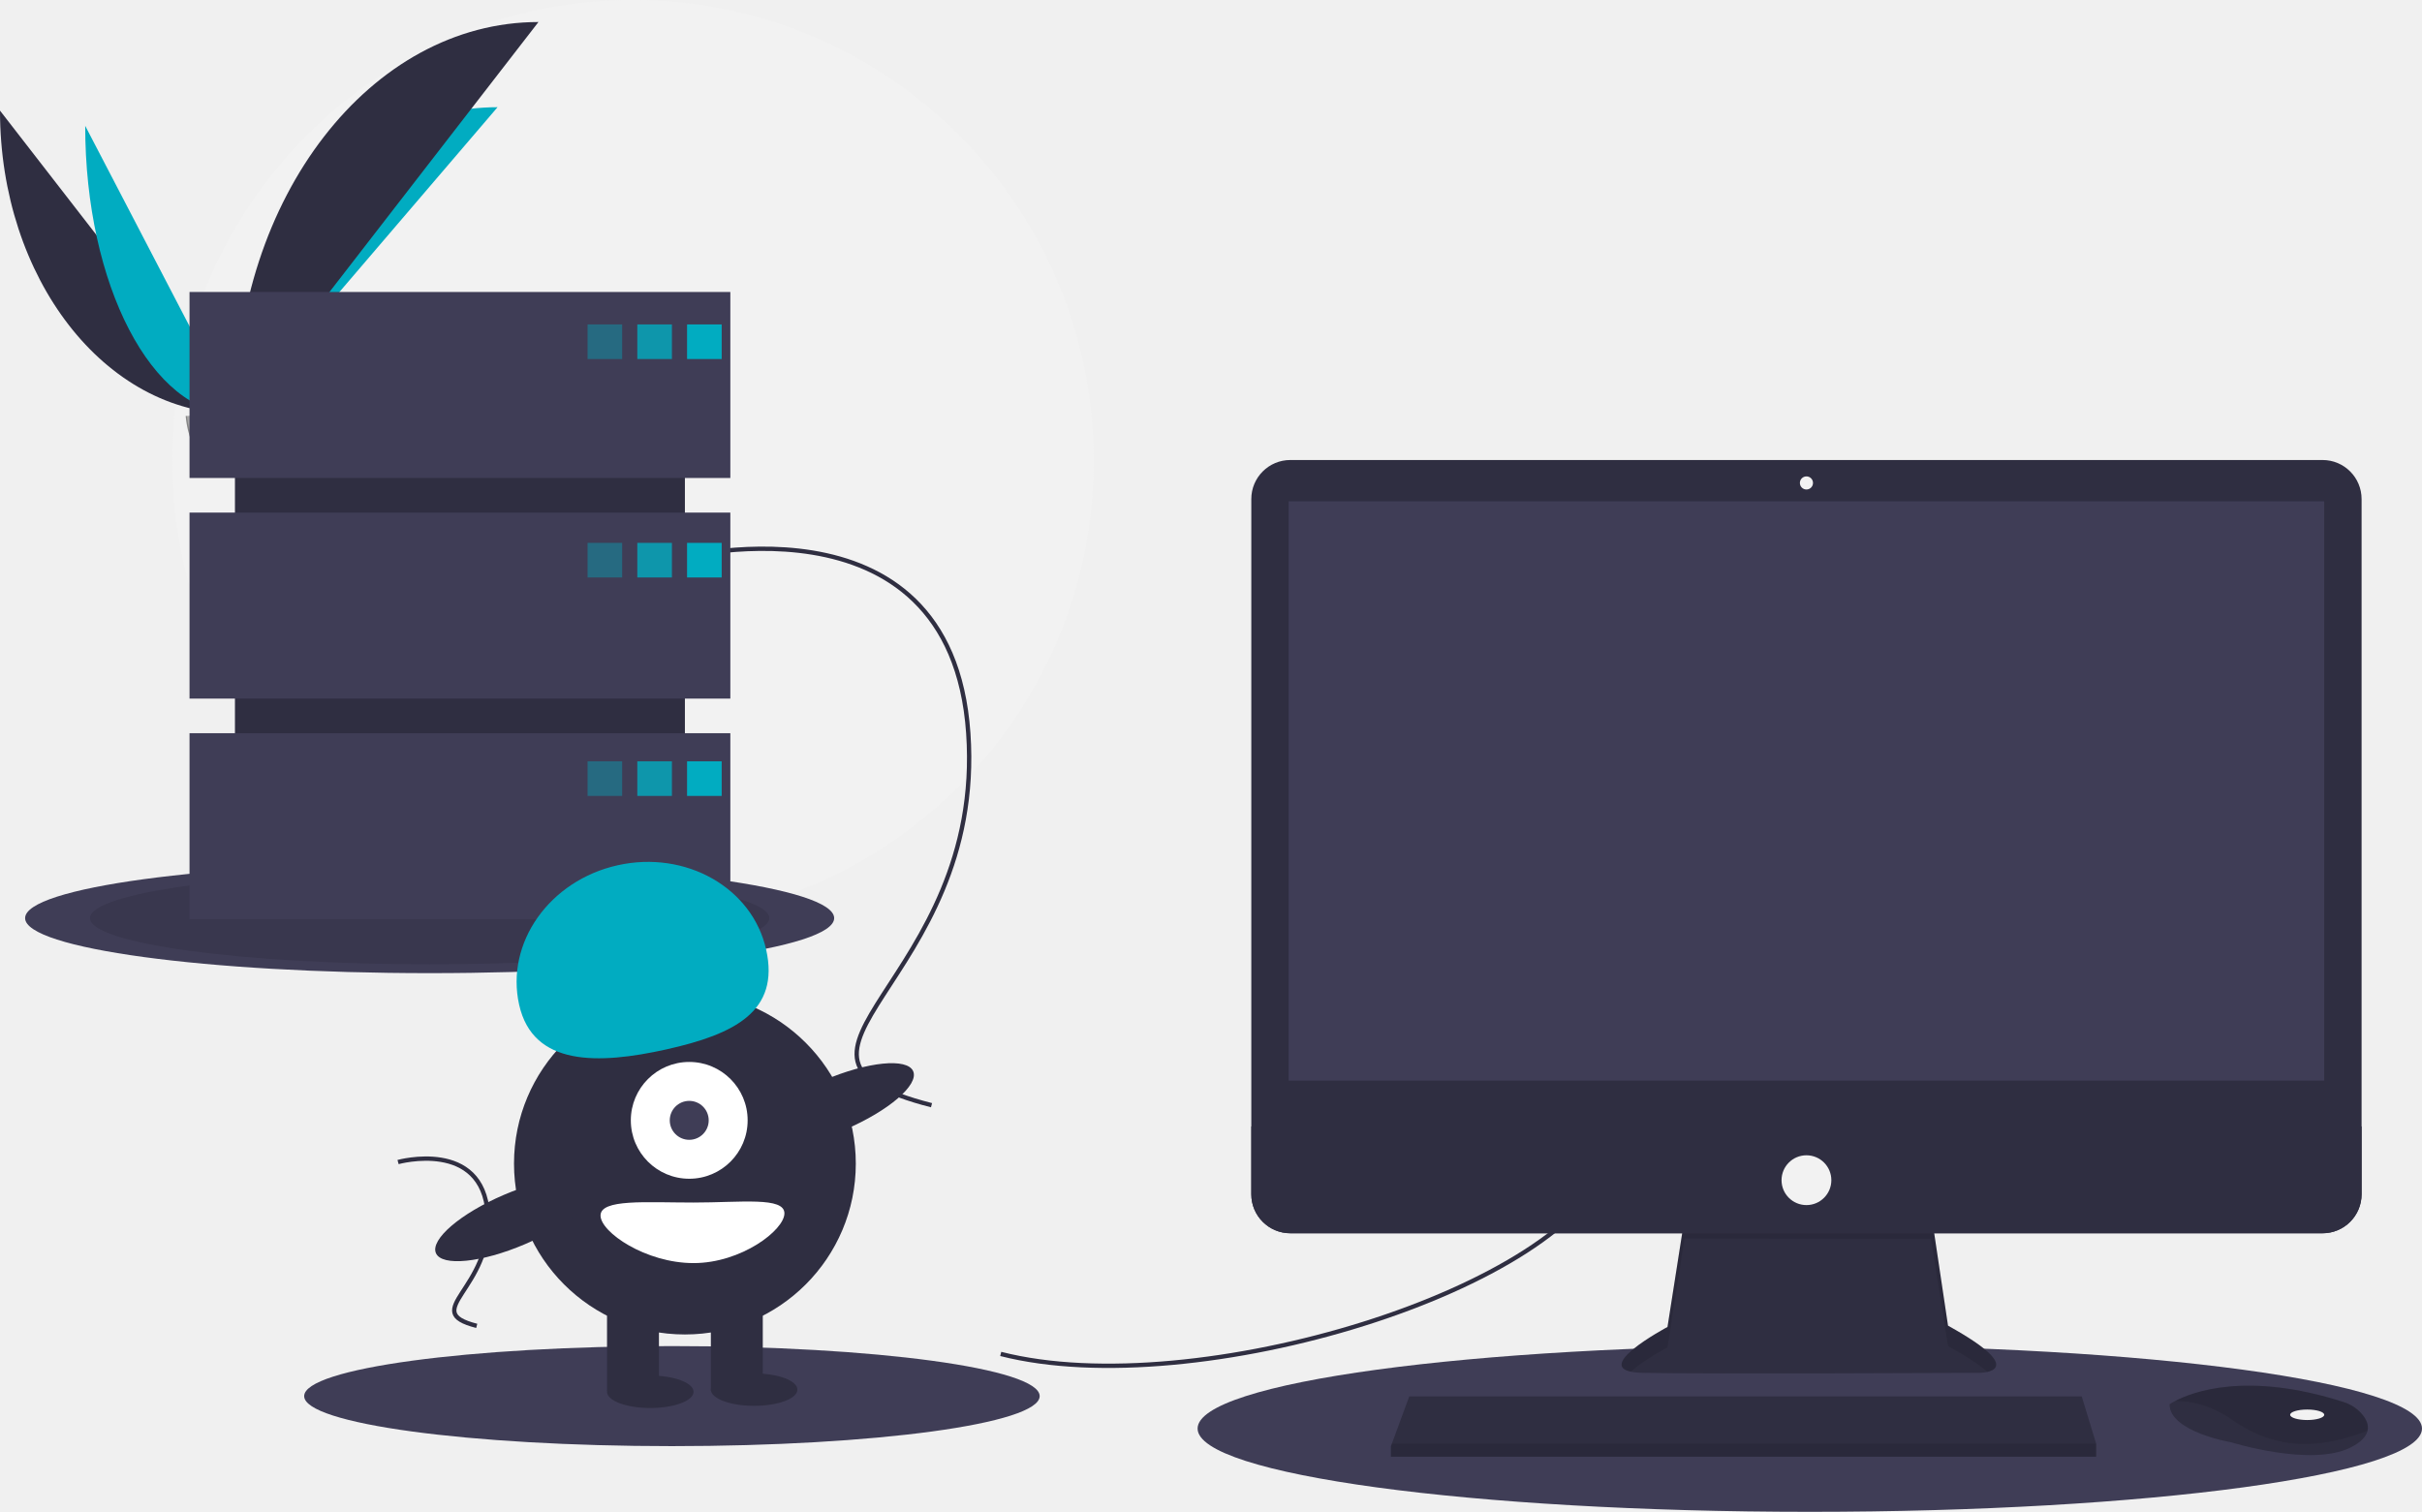
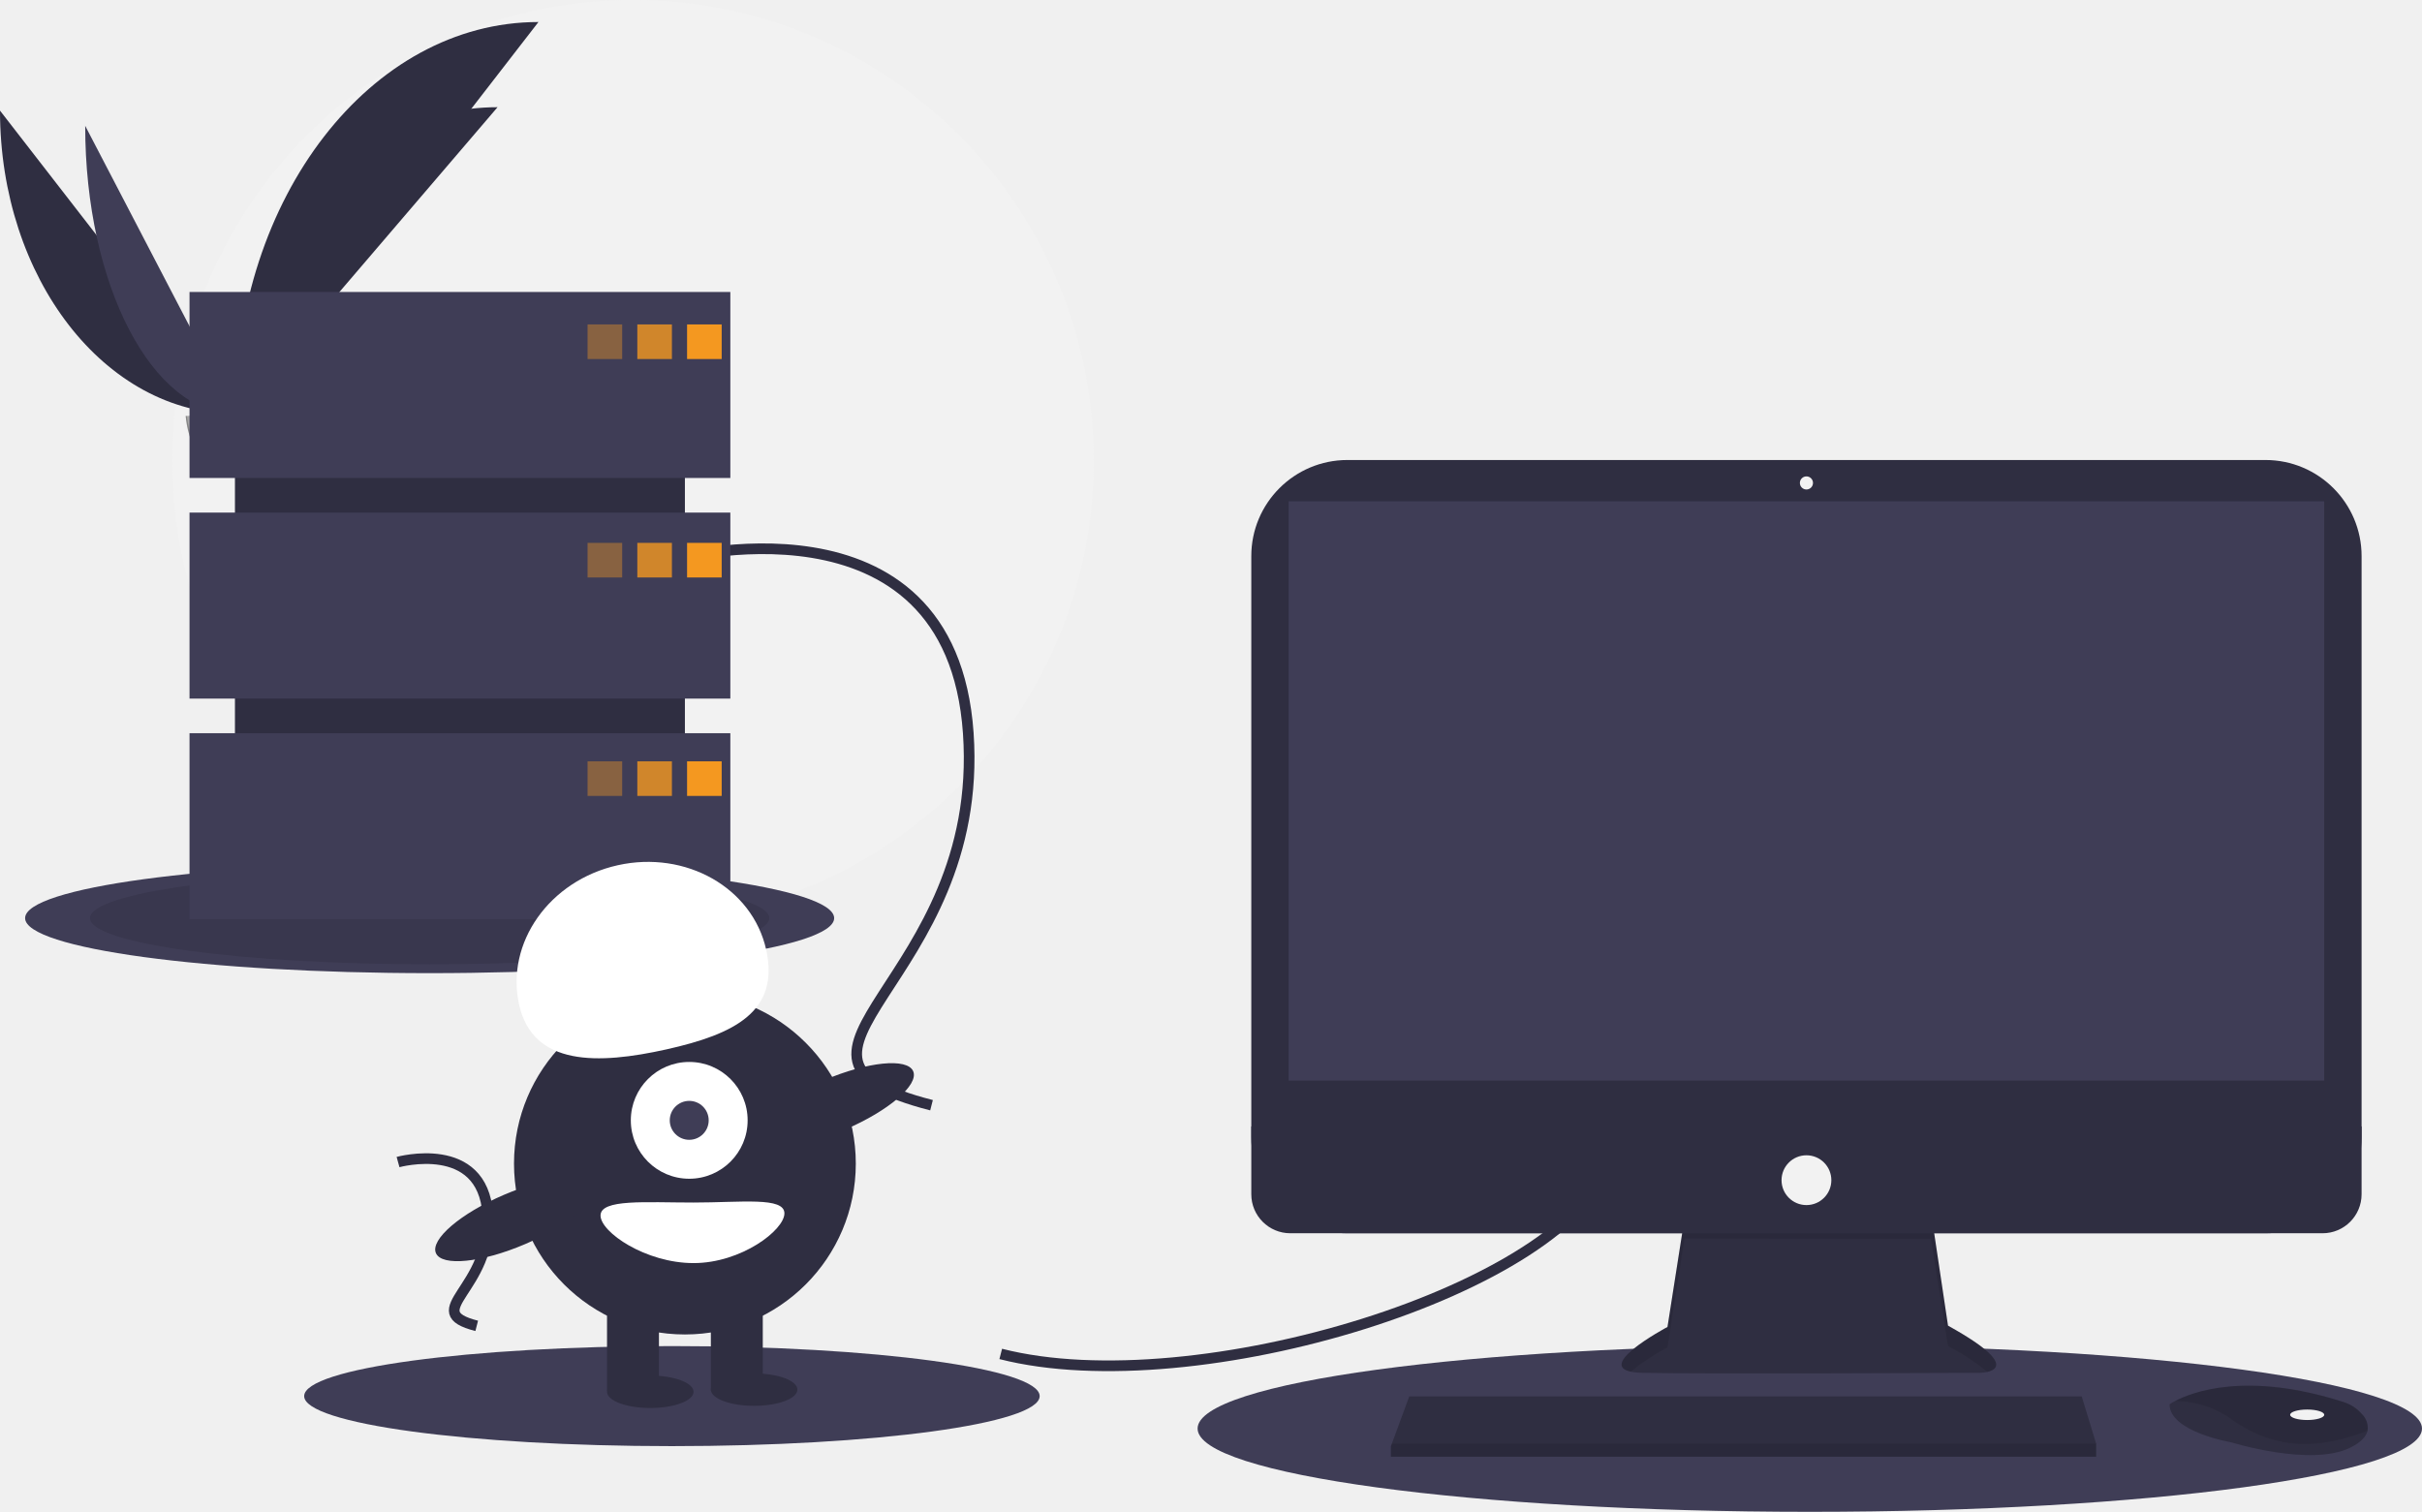
- <svg xmlns="http://www.w3.org/2000/svg" id="aa03ddf9-f8f2-4819-a4ce-be9b0a220741" data-name="Layer 1" width="1119.609" height="699" viewBox="0 0 1119.609 699">
-   <circle cx="292.609" cy="213" r="213" fill="#f2f2f2" />
-   <path d="M31.391,151.642c0,77.498,48.618,140.208,108.701,140.208" transform="translate(-31.39089 -100.5)" fill="#2f2e41" />
-   <path d="M140.092,291.851c0-78.369,54.255-141.784,121.304-141.784" transform="translate(-31.39089 -100.5)" fill="#01acc1" />
-   <path d="M70.775,158.668c0,73.615,31.003,133.183,69.316,133.183" transform="translate(-31.39089 -100.5)" fill="#01acc1" />
-   <path d="M140.092,291.851c0-100.138,62.71-181.168,140.208-181.168" transform="translate(-31.39089 -100.5)" fill="#2f2e41" />
-   <path d="M117.224,292.839s15.416-.475,20.061-3.783,23.713-7.258,24.866-1.953,23.167,26.388,5.763,26.529-40.439-2.711-45.076-5.535S117.224,292.839,117.224,292.839Z" transform="translate(-31.39089 -100.5)" fill="#a8a8a8" />
-   <path d="M168.224,311.785c-17.404.14-40.439-2.711-45.076-5.535-3.531-2.151-4.938-9.869-5.409-13.43-.326.014-.515.02-.515.02s.976,12.433,5.613,15.257,27.672,5.676,45.076,5.535c5.024-.041,6.759-1.828,6.664-4.475C173.879,310.756,171.963,311.755,168.224,311.785Z" transform="translate(-31.39089 -100.5)" opacity="0.2" />
-   <ellipse cx="198.609" cy="424.5" rx="187" ry="25.44" fill="#3f3d56" />
-   <ellipse cx="198.609" cy="424.5" rx="157" ry="21.359" opacity="0.1" />
-   <ellipse cx="836.609" cy="660.5" rx="283" ry="38.5" fill="#3f3d56" />
-   <ellipse cx="310.609" cy="645.5" rx="170" ry="23.127" fill="#3f3d56" />
-   <path d="M494,726.5c90,23,263-30,282-90" transform="translate(-31.39089 -100.5)" fill="none" stroke="#2f2e41" stroke-miterlimit="10" stroke-width="2" />
-   <path d="M341,359.5s130-36,138,80-107,149-17,172" transform="translate(-31.39089 -100.5)" fill="none" stroke="#2f2e41" stroke-miterlimit="10" stroke-width="2" />
-   <path d="M215.402,637.783s39.072-10.82,41.477,24.044-32.16,44.783-5.109,51.696" transform="translate(-31.39089 -100.5)" fill="none" stroke="#2f2e41" stroke-miterlimit="10" stroke-width="2" />
-   <path d="M810.096,663.74,802.218,714.035s-38.782,20.603-11.513,21.209,155.733,0,155.733,0,24.845,0-14.543-21.815l-7.878-52.719Z" transform="translate(-31.39089 -100.5)" fill="#2f2e41" />
-   <path d="M785.219,734.698c6.193-5.51,16.999-11.252,16.999-11.252l7.878-50.295,113.922.107,7.878,49.582c9.185,5.087,14.875,8.987,18.204,11.978,5.059-1.154,10.587-5.444-18.204-21.389l-7.878-52.719-113.922,3.03L802.218,714.035S769.63,731.35,785.219,734.698Z" transform="translate(-31.39089 -100.5)" opacity="0.1" />
-   <rect x="578.433" y="212.689" width="513.253" height="357.52" rx="18.046" fill="#2f2e41" />
-   <rect x="595.703" y="231.777" width="478.713" height="267.837" fill="#3f3d56" />
-   <circle cx="835.059" cy="223.293" r="3.03" fill="#f2f2f2" />
-   <path d="M1123.077,621.322V652.663a18.043,18.043,0,0,1-18.046,18.046H627.869A18.043,18.043,0,0,1,609.824,652.663V621.322Z" transform="translate(-31.39089 -100.5)" fill="#2f2e41" />
-   <polygon points="968.978 667.466 968.978 673.526 642.968 673.526 642.968 668.678 643.417 667.466 651.452 645.651 962.312 645.651 968.978 667.466" fill="#2f2e41" />
-   <path d="M1125.828,762.034c-.594,2.539-2.836,5.217-7.902,7.75-18.179,9.089-55.143-2.424-55.143-2.424s-28.48-4.848-28.48-17.573a22.725,22.725,0,0,1,2.497-1.485c7.643-4.044,32.984-14.021,77.918.422a18.739,18.739,0,0,1,8.541,5.597C1125.079,756.454,1126.507,759.157,1125.828,762.034Z" transform="translate(-31.39089 -100.5)" fill="#2f2e41" />
-   <path d="M1125.828,762.034c-22.251,8.526-42.084,9.162-62.439-4.975-10.265-7.126-19.591-8.89-26.59-8.756,7.643-4.044,32.984-14.021,77.918.422a18.739,18.739,0,0,1,8.541,5.597C1125.079,756.454,1126.507,759.157,1125.828,762.034Z" transform="translate(-31.39089 -100.5)" opacity="0.1" />
-   <ellipse cx="1066.538" cy="654.135" rx="7.878" ry="2.424" fill="#f2f2f2" />
-   <circle cx="835.059" cy="545.667" r="11.513" fill="#f2f2f2" />
-   <polygon points="968.978 667.466 968.978 673.526 642.968 673.526 642.968 668.678 643.417 667.466 968.978 667.466" opacity="0.1" />
-   <rect x="108.609" y="159" width="208" height="242" fill="#2f2e41" />
-   <rect x="87.609" y="135" width="250" height="86" fill="#3f3d56" />
-   <rect x="87.609" y="237" width="250" height="86" fill="#3f3d56" />
-   <rect x="87.609" y="339" width="250" height="86" fill="#3f3d56" />
-   <rect x="271.609" y="150" width="16" height="16" fill="#01acc1" opacity="0.4" />
-   <rect x="294.609" y="150" width="16" height="16" fill="#01acc1" opacity="0.8" />
-   <rect x="317.609" y="150" width="16" height="16" fill="#01acc1" />
-   <rect x="271.609" y="251" width="16" height="16" fill="#01acc1" opacity="0.4" />
-   <rect x="294.609" y="251" width="16" height="16" fill="#01acc1" opacity="0.8" />
-   <rect x="317.609" y="251" width="16" height="16" fill="#01acc1" />
-   <rect x="271.609" y="352" width="16" height="16" fill="#01acc1" opacity="0.4" />
-   <rect x="294.609" y="352" width="16" height="16" fill="#01acc1" opacity="0.8" />
-   <rect x="317.609" y="352" width="16" height="16" fill="#01acc1" />
-   <circle cx="316.609" cy="538" r="79" fill="#2f2e41" />
-   <rect x="280.609" y="600" width="24" height="43" fill="#2f2e41" />
-   <rect x="328.609" y="600" width="24" height="43" fill="#2f2e41" />
-   <ellipse cx="300.609" cy="643.5" rx="20" ry="7.5" fill="#2f2e41" />
-   <ellipse cx="348.609" cy="642.5" rx="20" ry="7.5" fill="#2f2e41" />
-   <circle cx="318.609" cy="518" r="27" fill="#fff" />
-   <circle cx="318.609" cy="518" r="9" fill="#3f3d56" />
-   <path d="M271.367,565.032c-6.379-28.568,14.012-57.434,45.544-64.475s62.265,10.41,68.644,38.978-14.519,39.104-46.051,46.145S277.746,593.6,271.367,565.032Z" transform="translate(-31.39089 -100.5)" fill="#01acc1" />
-   <ellipse cx="417.215" cy="611.344" rx="39.5" ry="12.4" transform="translate(-238.2867 112.9804) rotate(-23.17116)" fill="#2f2e41" />
-   <ellipse cx="269.215" cy="664.344" rx="39.5" ry="12.4" transform="translate(-271.0797 59.02084) rotate(-23.17116)" fill="#2f2e41" />
-   <path d="M394,661.5c0,7.732-19.909,23-42,23s-43-14.268-43-22,20.909-6,43-6S394,653.768,394,661.5Z" transform="translate(-31.39089 -100.5)" fill="#fff" />
+ <svg xmlns="http://www.w3.org/2000/svg" width="454.614" height="283.827" viewBox="0 0 454.614 283.827">
+   <g id="error" transform="translate(-1207.823 -284)">
+     <circle id="Ellipse_6" data-name="Ellipse 6" cx="86.488" cy="86.488" r="86.488" transform="translate(1240.147 284)" fill="#f2f2f2" />
+     <path id="Path_41" data-name="Path 41" d="M31.391,151.642c0,31.468,19.741,56.931,44.138,56.931" transform="translate(1176.432 153.124)" fill="#2f2e41" />
+     <path id="Path_42" data-name="Path 42" d="M140.092,207.638c0-31.821,22.03-57.571,49.255-57.571" transform="translate(1111.868 154.059)" fill="#2f2e41" />
+     <path id="Path_43" data-name="Path 43" d="M70.775,158.668c0,29.891,12.589,54.078,28.146,54.078" transform="translate(1153.039 148.951)" fill="#3f3d56" />
+     <path id="Path_44" data-name="Path 44" d="M140.092,184.245c0-40.661,25.463-73.563,56.931-73.563" transform="translate(1111.868 177.452)" fill="#2f2e41" />
+     <path id="Path_45" data-name="Path 45" d="M117.224,287.892s6.259-.193,8.146-1.536,9.629-2.947,10.1-.793,9.407,10.715,2.34,10.772-16.42-1.1-18.3-2.248S117.224,287.892,117.224,287.892Z" transform="translate(1125.451 74.207)" fill="#a8a8a8" />
+     <path id="Path_46" data-name="Path 46" d="M137.932,300.52c-7.067.057-16.42-1.1-18.3-2.248-1.434-.873-2.005-4.007-2.2-5.453l-.209.008s.4,5.048,2.279,6.2,11.236,2.3,18.3,2.248c2.04-.016,2.745-.742,2.706-1.817C140.229,300.1,139.451,300.508,137.932,300.52Z" transform="translate(1125.451 69.271)" opacity="0.2" />
+     <ellipse id="Ellipse_7" data-name="Ellipse 7" cx="75.931" cy="10.33" rx="75.931" ry="10.33" transform="translate(1212.536 446.037)" fill="#3f3d56" />
+     <ellipse id="Ellipse_8" data-name="Ellipse 8" cx="63.749" cy="8.673" rx="63.749" ry="8.673" transform="translate(1224.718 447.694)" opacity="0.1" />
+     <ellipse id="Ellipse_9" data-name="Ellipse 9" cx="114.911" cy="15.633" rx="114.911" ry="15.633" transform="translate(1432.614 536.561)" fill="#3f3d56" />
+     <ellipse id="Ellipse_10" data-name="Ellipse 10" cx="69.028" cy="9.391" rx="69.028" ry="9.391" transform="translate(1264.916 536.712)" fill="#3f3d56" />
+     <path id="Path_47" data-name="Path 47" d="M494,673.044c36.544,9.339,106.79-12.181,114.505-36.544" transform="translate(901.663 -134.859)" fill="none" stroke="#2f2e41" stroke-miterlimit="10" stroke-width="2" />
+     <path id="Path_48" data-name="Path 48" d="M341,356.364s52.786-14.618,56.034,32.484-43.447,60.5-6.9,69.84" transform="translate(992.538 32.802)" fill="none" stroke="#2f2e41" stroke-miterlimit="10" stroke-width="2" />
+     <path id="Path_49" data-name="Path 49" d="M215.4,636.841s15.865-4.393,16.841,9.763-13.058,18.184-2.075,20.991" transform="translate(1067.137 -134.679)" fill="none" stroke="#2f2e41" stroke-miterlimit="10" stroke-width="2" />
+     <path id="Path_50" data-name="Path 50" d="M792.807,661.94l-3.2,20.422s-15.747,8.366-4.675,8.612,63.235,0,63.235,0,10.088,0-5.905-8.858l-3.2-21.406Z" transform="translate(731.206 -149.239)" fill="#2f2e41" />
+     <path id="Path_51" data-name="Path 51" d="M782.711,690.753a43.55,43.55,0,0,1,6.9-4.569l3.2-20.422,46.258.044,3.2,20.133a42.005,42.005,0,0,1,7.391,4.864c2.054-.469,4.3-2.21-7.391-8.685l-3.2-21.406-46.258,1.23-3.2,20.422S776.381,689.393,782.711,690.753Z" transform="translate(731.201 -149.239)" opacity="0.1" />
+     <rect id="Rectangle_7" data-name="Rectangle 7" width="208.405" height="145.17" rx="18.046" transform="translate(1442.693 370.361)" fill="#2f2e41" />
+     <rect id="Rectangle_8" data-name="Rectangle 8" width="194.38" height="108.754" transform="translate(1449.706 378.112)" fill="#3f3d56" />
+     <circle id="Ellipse_11" data-name="Ellipse 11" cx="1.23" cy="1.23" r="1.23" transform="translate(1545.665 373.437)" fill="#f2f2f2" />
+     <path id="Path_52" data-name="Path 52" d="M818.228,621.322v12.726a7.326,7.326,0,0,1-7.328,7.327H617.151a7.327,7.327,0,0,1-7.327-7.328V621.322Z" transform="translate(832.869 -125.844)" fill="#2f2e41" />
+     <path id="Path_53" data-name="Path 53" d="M775.343,654.509v2.461H642.968V655l.182-.492,3.263-8.858H772.637Z" transform="translate(825.929 -99.487)" fill="#2f2e41" />
+     <path id="Path_54" data-name="Path 54" d="M1071.466,749.641c-.241,1.031-1.151,2.119-3.208,3.147-7.382,3.691-22.391-.984-22.391-.984s-11.564-1.968-11.564-7.135a9.217,9.217,0,0,1,1.014-.6c3.1-1.642,13.393-5.693,31.638.172a7.608,7.608,0,0,1,3.468,2.273A3.629,3.629,0,0,1,1071.466,749.641Z" transform="translate(580.749 -197.027)" fill="#2f2e41" />
+     <path id="Path_55" data-name="Path 55" d="M1072.949,749.641c-9.035,3.462-17.088,3.72-25.353-2.02a18.15,18.15,0,0,0-10.8-3.555c3.1-1.642,13.393-5.693,31.638.172a7.609,7.609,0,0,1,3.468,2.273A3.629,3.629,0,0,1,1072.949,749.641Z" transform="translate(579.266 -197.027)" opacity="0.1" />
+     <ellipse id="Ellipse_12" data-name="Ellipse 12" cx="3.199" cy="0.984" rx="3.199" ry="0.984" transform="translate(1637.688 548.625)" fill="#f2f2f2" />
+     <circle id="Ellipse_13" data-name="Ellipse 13" cx="4.675" cy="4.675" r="4.675" transform="translate(1542.221 500.891)" fill="#f2f2f2" />
+     <path id="Path_56" data-name="Path 56" d="M775.343,667.466v2.461H642.968v-1.969l.182-.492Z" transform="translate(825.929 -112.444)" opacity="0.1" />
+     <rect id="Rectangle_9" data-name="Rectangle 9" width="84.458" height="98.263" transform="translate(1251.923 348.561)" fill="#2f2e41" />
+     <rect id="Rectangle_10" data-name="Rectangle 10" width="101.512" height="34.92" transform="translate(1243.396 338.816)" fill="#3f3d56" />
+     <rect id="Rectangle_11" data-name="Rectangle 11" width="101.512" height="34.92" transform="translate(1243.396 380.233)" fill="#3f3d56" />
+     <rect id="Rectangle_12" data-name="Rectangle 12" width="101.512" height="34.92" transform="translate(1243.396 421.65)" fill="#3f3d56" />
+     <rect id="Rectangle_13" data-name="Rectangle 13" width="6.497" height="6.497" transform="translate(1318.109 344.907)" fill="#f49820" opacity="0.4" />
+     <rect id="Rectangle_14" data-name="Rectangle 14" width="6.497" height="6.497" transform="translate(1327.448 344.907)" fill="#f49820" opacity="0.8" />
+     <rect id="Rectangle_15" data-name="Rectangle 15" width="6.497" height="6.497" transform="translate(1336.787 344.907)" fill="#f49820" />
+     <rect id="Rectangle_16" data-name="Rectangle 16" width="6.497" height="6.497" transform="translate(1318.109 385.918)" fill="#f49820" opacity="0.4" />
+     <rect id="Rectangle_17" data-name="Rectangle 17" width="6.497" height="6.497" transform="translate(1327.448 385.918)" fill="#f49820" opacity="0.8" />
+     <rect id="Rectangle_18" data-name="Rectangle 18" width="6.497" height="6.497" transform="translate(1336.787 385.918)" fill="#f49820" />
+     <rect id="Rectangle_19" data-name="Rectangle 19" width="6.497" height="6.497" transform="translate(1318.109 426.928)" fill="#f49820" opacity="0.4" />
+     <rect id="Rectangle_20" data-name="Rectangle 20" width="6.497" height="6.497" transform="translate(1327.448 426.928)" fill="#f49820" opacity="0.8" />
+     <rect id="Rectangle_21" data-name="Rectangle 21" width="6.497" height="6.497" transform="translate(1336.787 426.928)" fill="#f49820" />
+     <circle id="Ellipse_14" data-name="Ellipse 14" cx="32.078" cy="32.078" r="32.078" transform="translate(1304.303 470.375)" fill="#2f2e41" />
+     <rect id="Rectangle_22" data-name="Rectangle 22" width="9.745" height="17.46" transform="translate(1321.763 527.628)" fill="#2f2e41" />
+     <rect id="Rectangle_23" data-name="Rectangle 23" width="9.745" height="17.46" transform="translate(1341.253 527.628)" fill="#2f2e41" />
+     <ellipse id="Ellipse_15" data-name="Ellipse 15" cx="8.121" cy="3.045" rx="8.121" ry="3.045" transform="translate(1321.763 542.246)" fill="#2f2e41" />
+     <ellipse id="Ellipse_16" data-name="Ellipse 16" cx="8.121" cy="3.045" rx="8.121" ry="3.045" transform="translate(1341.253 541.84)" fill="#2f2e41" />
+     <circle id="Ellipse_17" data-name="Ellipse 17" cx="10.963" cy="10.963" r="10.963" transform="translate(1326.229 483.369)" fill="#fff" />
+     <circle id="Ellipse_18" data-name="Ellipse 18" cx="3.654" cy="3.654" r="3.654" transform="translate(1333.538 490.678)" fill="#3f3d56" />
+     <path id="Path_57" data-name="Path 57" d="M270.674,525.811c-2.59-11.6,5.689-23.321,18.493-26.18s25.283,4.227,27.873,15.827-5.9,15.878-18.7,18.737S273.264,537.41,270.674,525.811Z" transform="translate(1034.59 -53.189)" fill="#fff" />
+     <ellipse id="Ellipse_19" data-name="Ellipse 19" cx="16.039" cy="5.035" rx="16.039" ry="5.035" transform="translate(1347.759 493.107) rotate(-23.171)" fill="#2f2e41" />
+     <ellipse id="Ellipse_20" data-name="Ellipse 20" cx="16.039" cy="5.035" rx="16.039" ry="5.035" transform="translate(1287.664 514.628) rotate(-23.171)" fill="#2f2e41" />
+     <path id="Path_58" data-name="Path 58" d="M343.514,658.252c0,3.14-8.084,9.339-17.054,9.339S309,661.8,309,658.658s8.49-2.436,17.46-2.436S343.514,655.113,343.514,658.252Z" transform="translate(1011.545 -146.46)" fill="#fff" />
+   </g>
</svg>
